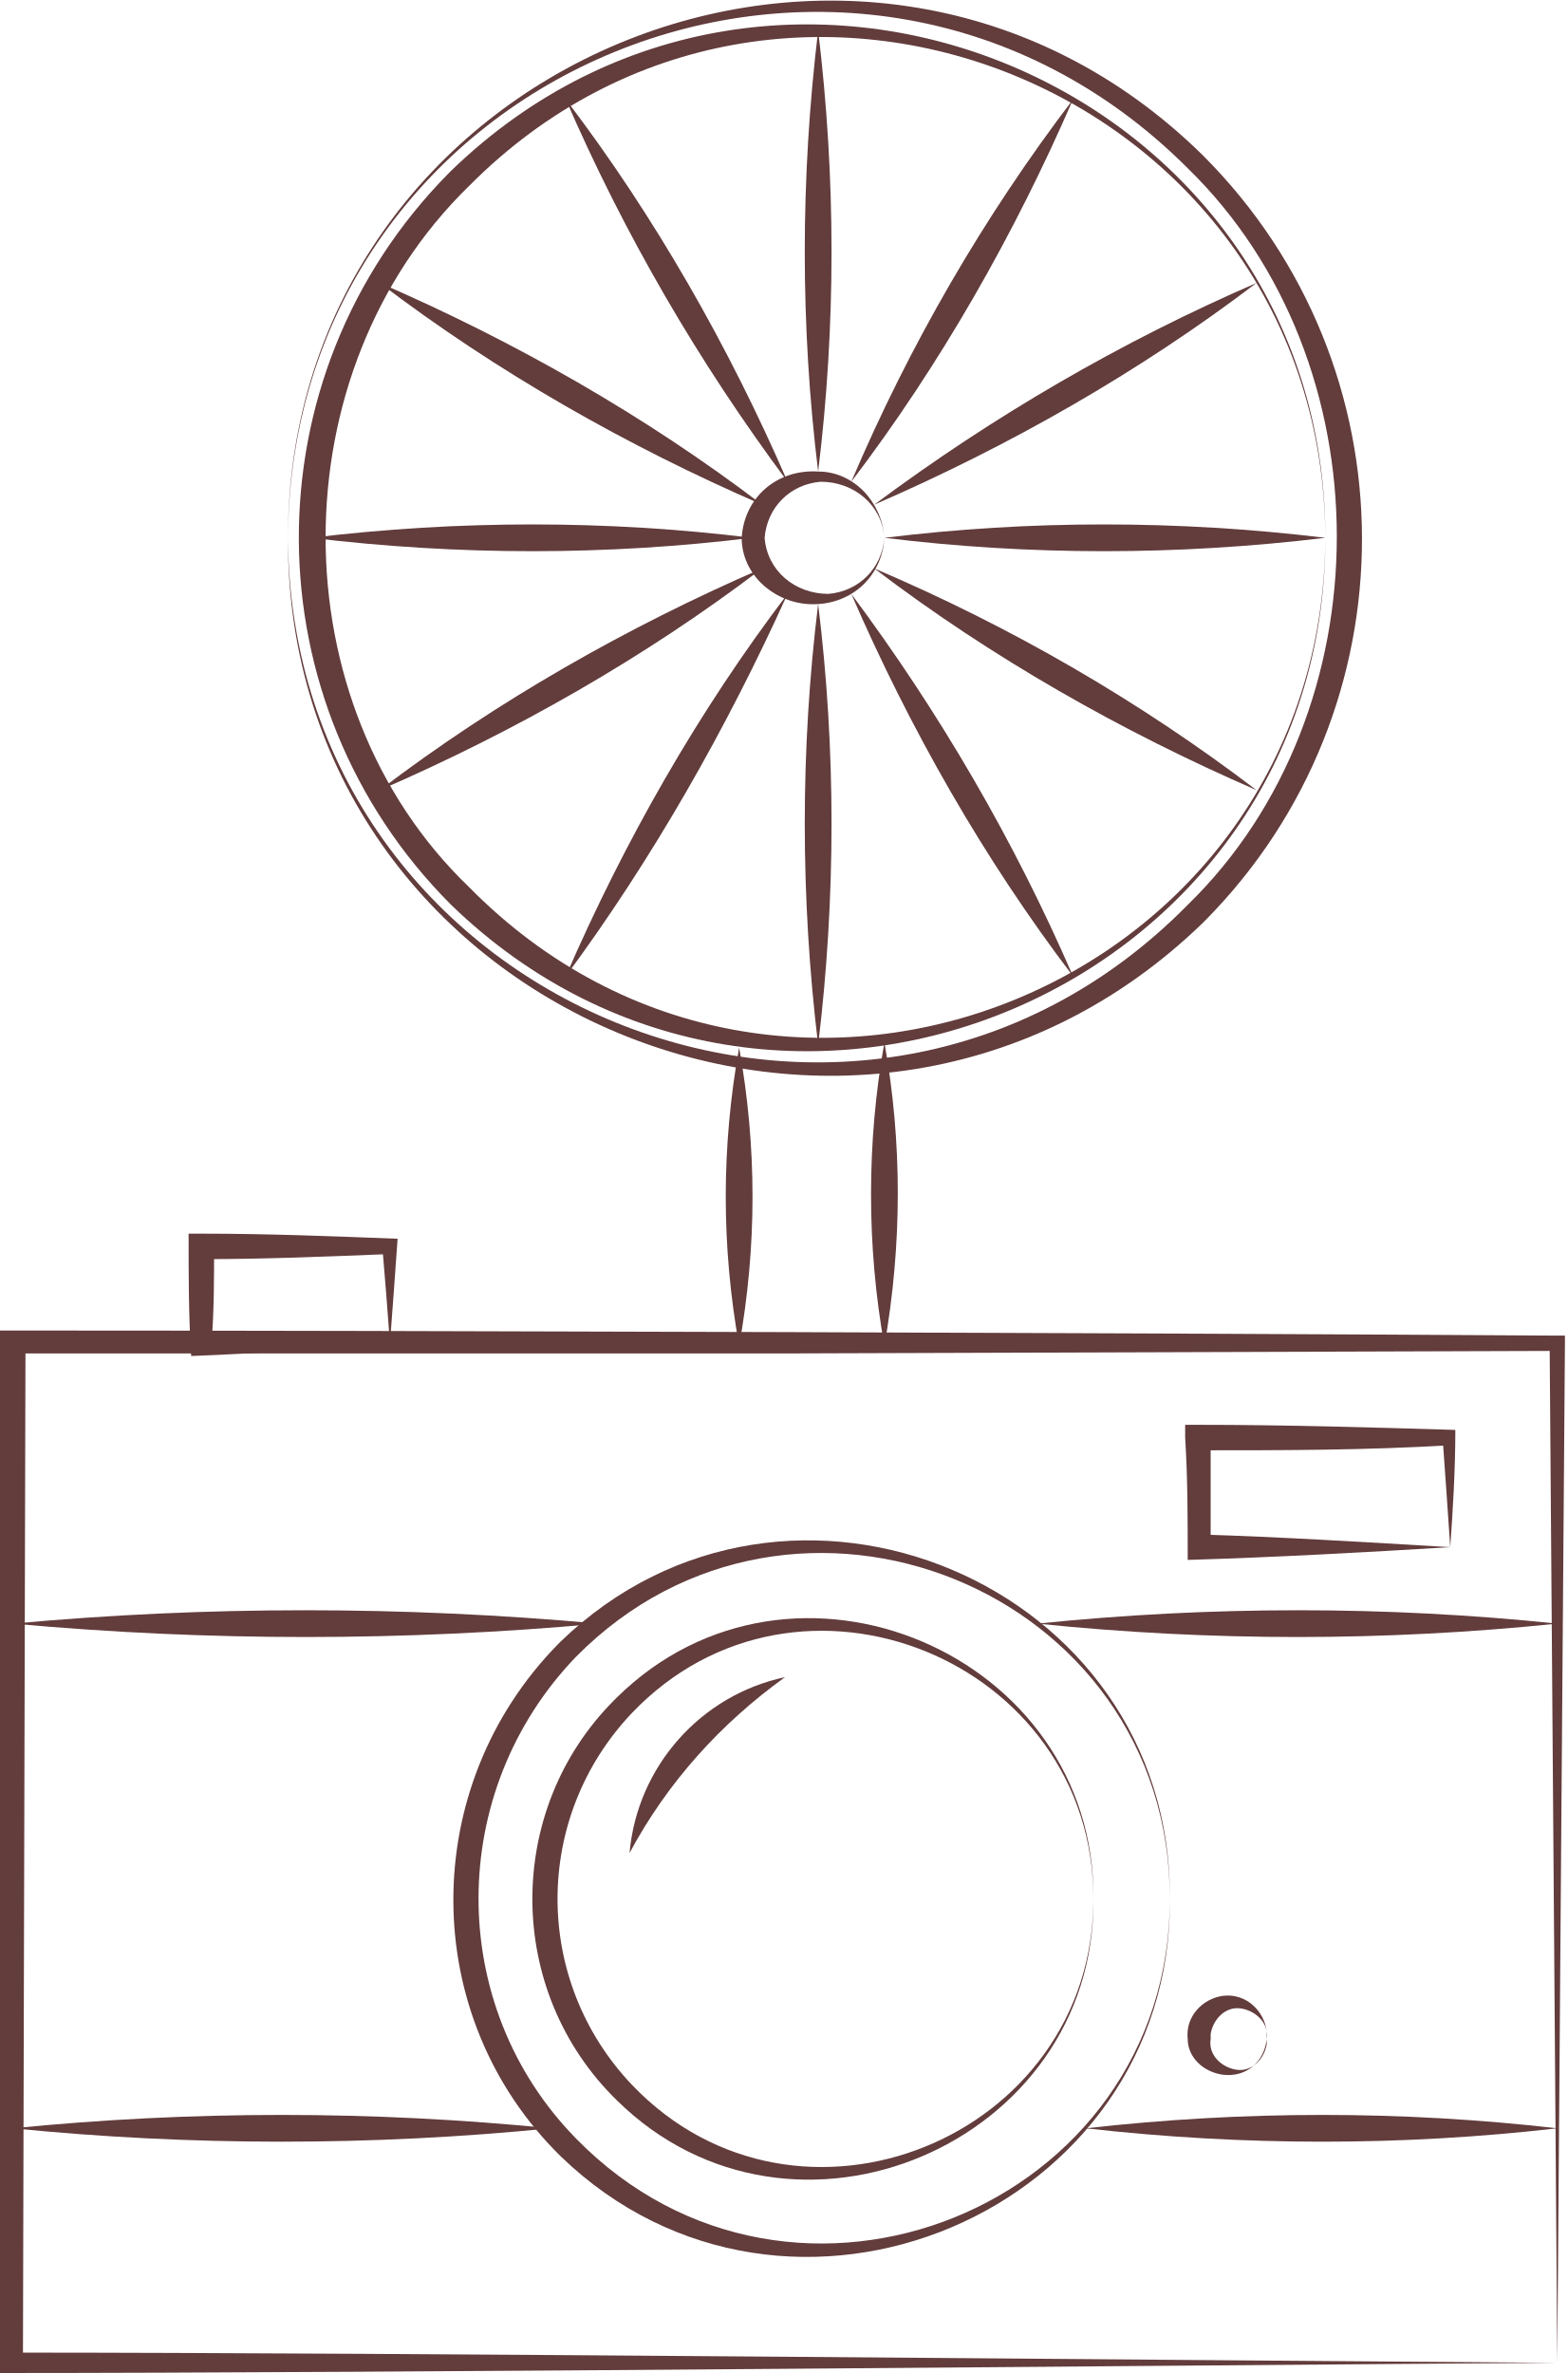
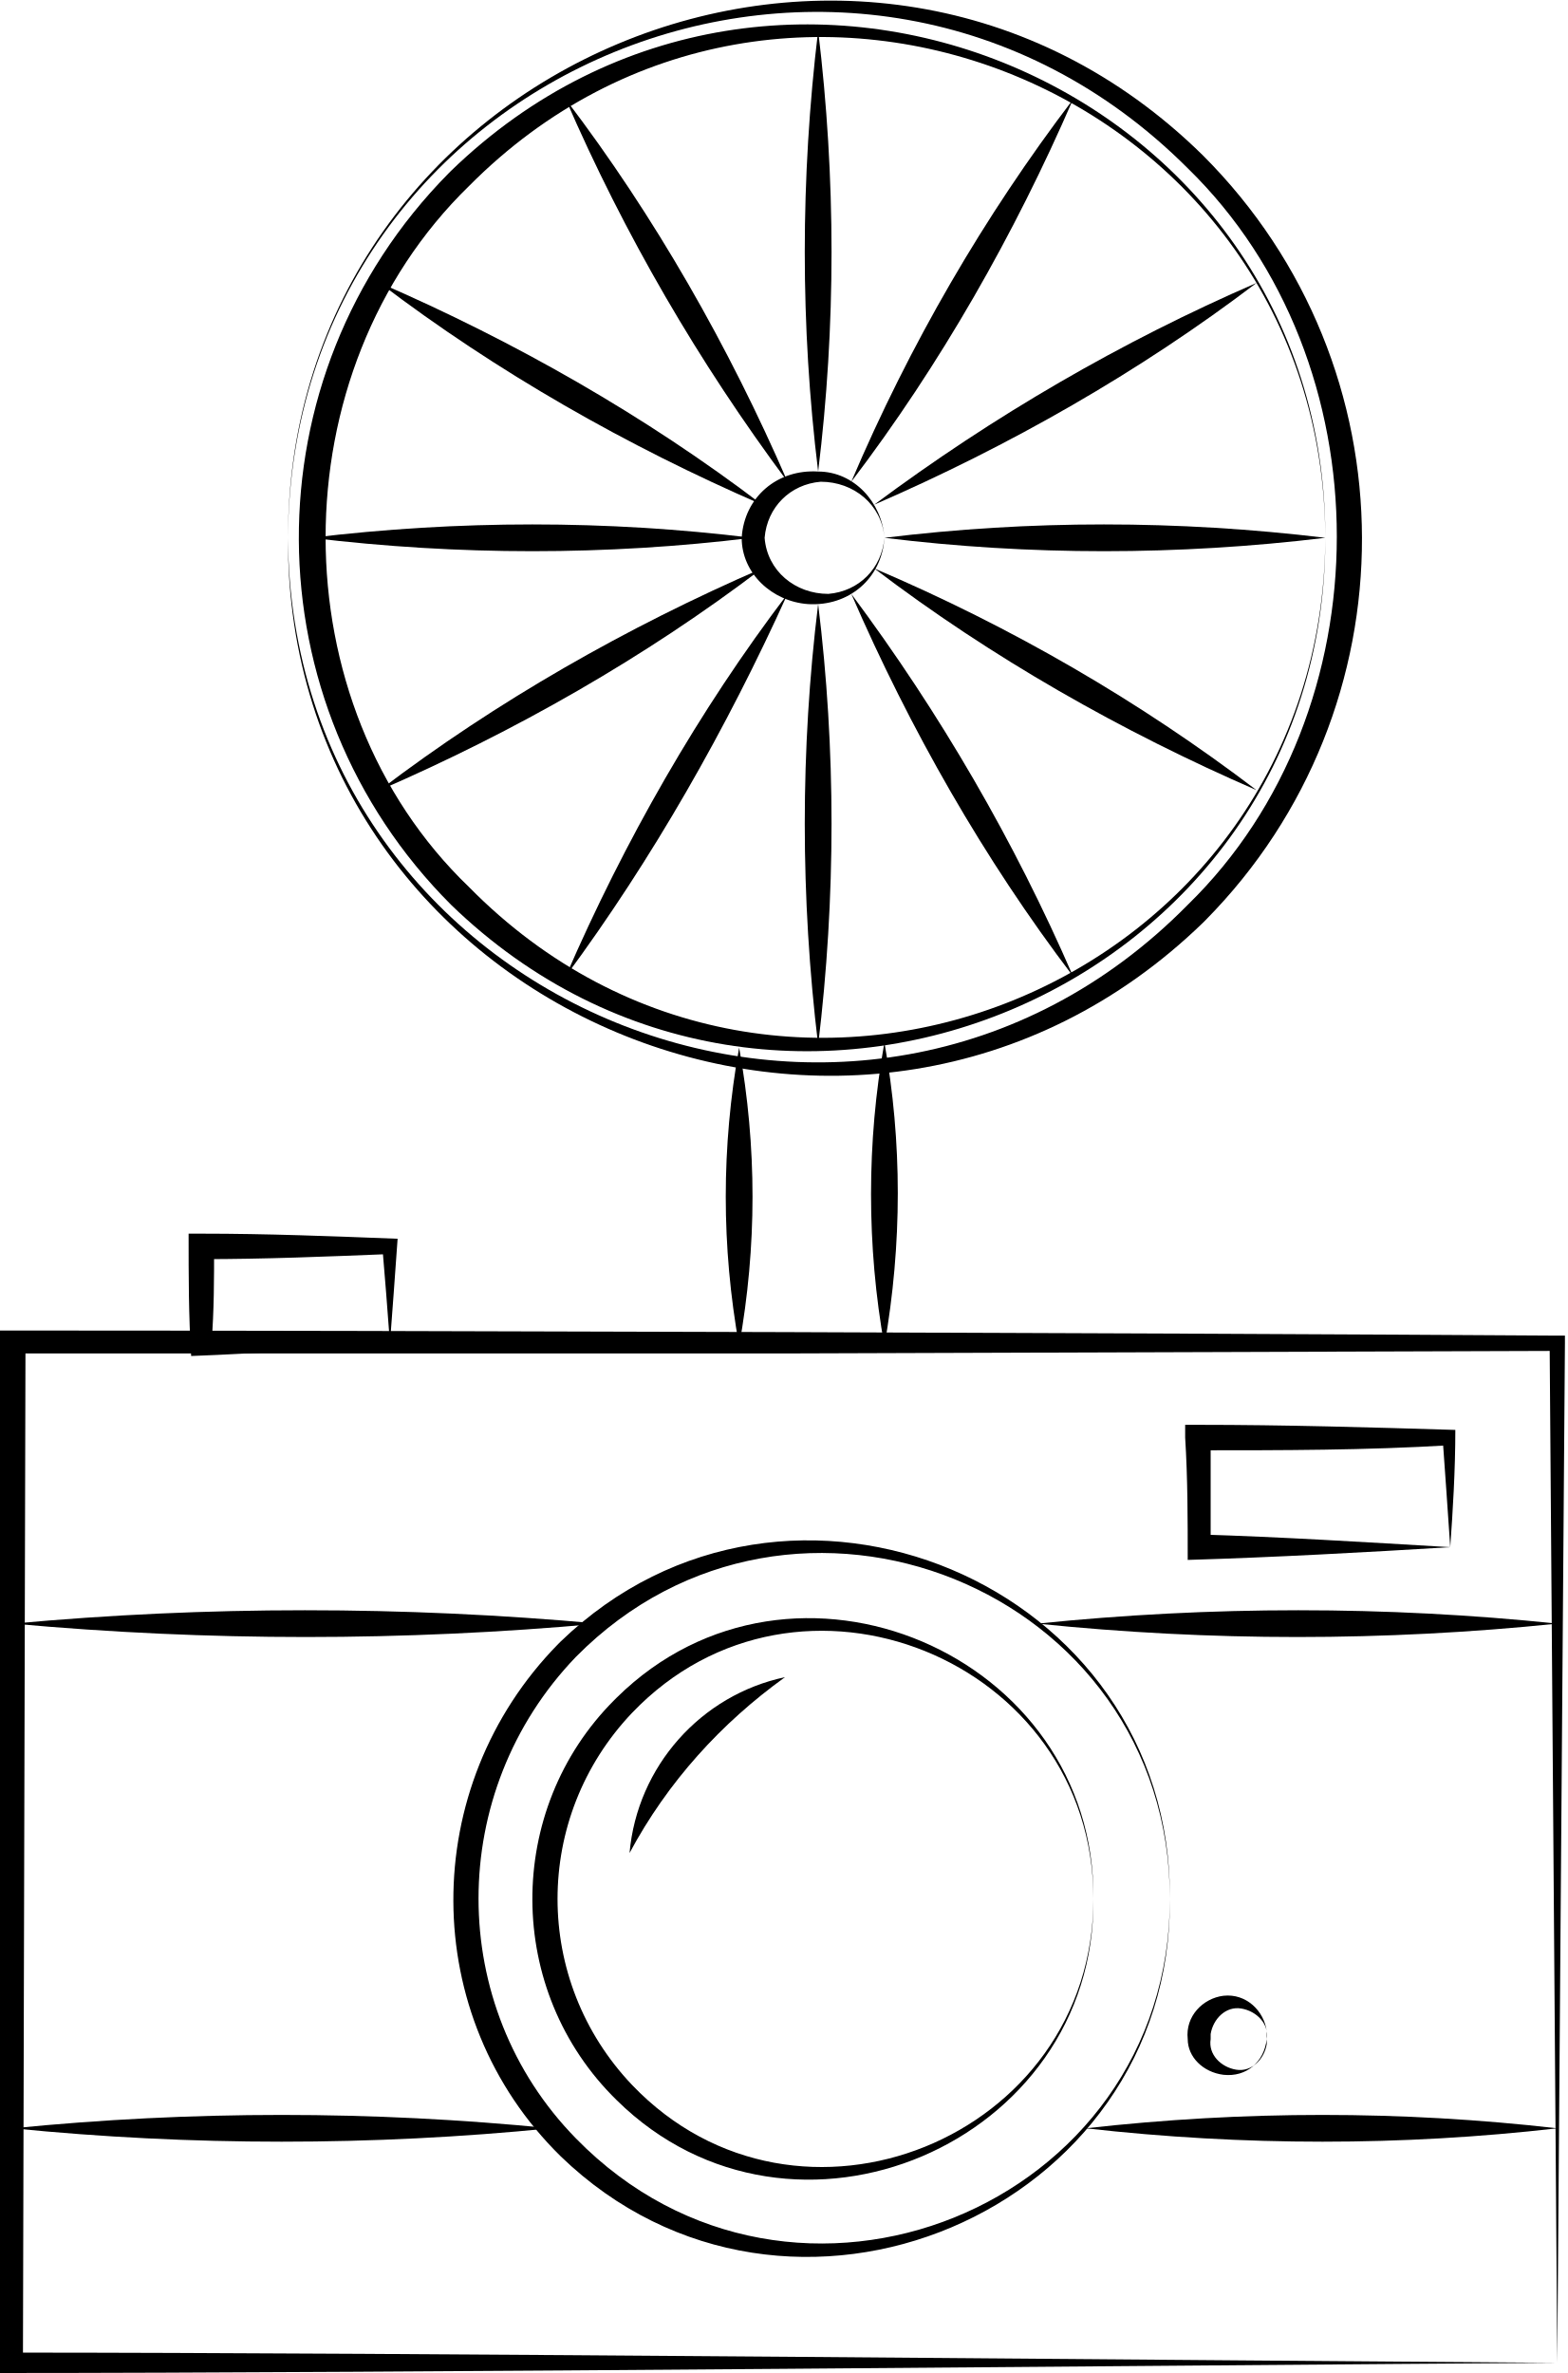
<svg xmlns="http://www.w3.org/2000/svg" version="1.1" id="Слой_1" x="0px" y="0px" viewBox="0 0 61.5 93.1" style="enable-background:new 0 0 61.5 93.1;" xml:space="preserve">
-   <style type="text/css">
- 	.st0{fill:#633C3C;}
- </style>
  <g id="Слой_2_00000088847778254228782620000004807067636496685996_">
    <g id="Слой_1-2">
-       <path class="st0" d="M61.1,92.7C45.8,92.8,15.4,93.1,0,93.1v-0.4v-40v-0.5h0.5c15.1,0,45.5,0.1,60.6,0.2h0.3v0.3L61.1,92.7    L61.1,92.7z M61.1,92.7l-0.3-40l0.3,0.3l-30.3,0.1H0.5L1,52.7l-0.1,40l-0.4-0.4C15.6,92.3,46,92.6,61.1,92.7z" />
-       <path class="st0" d="M45.9,74.5C46,86.8,30.9,93.2,22,84.6c-5.6-5.5-5.6-14.5-0.1-20.1l0.1-0.1C30.9,55.8,46,62.1,45.9,74.5    L45.9,74.5z M45.9,74.5c0-12.2-14.8-18.1-23.3-9.5c-5.1,5.3-5.1,13.7,0,18.9C31.1,92.6,45.9,86.6,45.9,74.5L45.9,74.5z" />
-       <path class="st0" d="M56.9,60.7c-3.3,0.2-6.9,0.4-10.3,0.5c0-1.6,0-3.2-0.1-4.8v-0.5H47c3.4,0,6.8,0.1,10.1,0.2    C57.1,57.7,57,59.3,56.9,60.7L56.9,60.7z M56.9,60.7c-0.1-1.5-0.2-2.9-0.3-4.3l0.3,0.3c-3.3,0.2-6.6,0.2-9.9,0.2l0.5-0.5    c0,1.4,0,2.9,0,4.3L47,60.2C50.3,60.3,53.5,60.5,56.9,60.7L56.9,60.7z" />
-       <path class="st0" d="M49.7,80c-0.1,0.9-0.8,1.5-1.7,1.4c-0.8-0.1-1.4-0.7-1.4-1.4c-0.1-0.9,0.6-1.6,1.4-1.7    c0.9-0.1,1.6,0.6,1.7,1.4C49.7,79.8,49.7,79.9,49.7,80z M49.7,80c0.1-0.6-0.4-1.1-1-1.2s-1.1,0.4-1.2,1c0,0.1,0,0.1,0,0.2    c-0.1,0.6,0.4,1.1,1,1.2s1.1-0.4,1.2-1C49.7,80.1,49.7,80.1,49.7,80z" />
-       <path class="st0" d="M61.1,63.7c-6.8,0.7-13.6,0.7-20.4,0C47.5,63,54.4,63,61.1,63.7z" />
-       <path class="st0" d="M42.6,83.5c6.2-0.7,12.4-0.7,18.5,0C55,84.2,48.8,84.2,42.6,83.5z" />
-       <path class="st0" d="M0.5,83.5c7-0.7,14.1-0.7,21.1,0C14.6,84.2,7.5,84.2,0.5,83.5z" />
-       <path class="st0" d="M23.5,63.7c-7.7,0.7-15.3,0.7-23,0C8.1,63,15.8,63,23.5,63.7z" />
-       <path class="st0" d="M42.9,74.5c0.1,9.6-11.8,14.7-18.7,7.9c-4.4-4.3-4.4-11.4-0.1-15.7l0.1-0.1C31.1,59.8,43,64.9,42.9,74.5z     M42.9,74.5c0-9.4-11.6-14.1-18.1-7.3c-3.9,4.1-3.9,10.5,0,14.6C31.3,88.6,42.9,83.9,42.9,74.5L42.9,74.5z" />
-       <path class="st0" d="M15.3,52.7c-2.4,0.2-5.1,0.4-7.8,0.5c-0.1-1.6-0.1-3.1-0.1-4.8h0.5c2.6,0,5.1,0.1,7.7,0.2    C15.5,50,15.4,51.4,15.3,52.7L15.3,52.7z M15.3,52.7c-0.1-1.4-0.2-2.6-0.3-3.8l0.3,0.3c-2.5,0.1-4.9,0.2-7.4,0.2l0.5-0.5    c0,1.3,0,2.5-0.1,3.8l-0.4-0.5C10.2,52.3,12.6,52.5,15.3,52.7z" />
-       <path class="st0" d="M30.8,65.8c-2.5,1.8-4.6,4.1-6.1,6.9C25,69.3,27.5,66.5,30.8,65.8z" />
-       <path class="st0" d="M34.7,52.8c-0.7-3.9-0.7-8,0-11.9C35.4,44.8,35.4,48.8,34.7,52.8z" />
-       <path class="st0" d="M29,41.1c0.7,3.9,0.7,7.8,0,11.7C28.3,48.9,28.3,45,29,41.1z" />
-       <path class="st0" d="M52,21.1c0,17.8-21.5,26.8-34.3,14.4c-7.9-7.9-8-20.7-0.1-28.7c0,0,0,0,0.1-0.1C30.5-5.7,52,3.3,52,21.1z     M52,21.1C51.9,3.5,30.7-5.1,18.4,7.3c-7.5,7.3-7.5,20.3,0,27.5C30.7,47.3,51.9,38.7,52,21.1z" />
-       <path class="st0" d="M34.7,21.1c-0.1,1.6-1.4,2.7-3,2.6c-1.4-0.1-2.6-1.2-2.6-2.6c0.1-1.6,1.4-2.7,3-2.6    C33.5,18.5,34.6,19.7,34.7,21.1z M34.7,21.1c-0.1-1.3-1.2-2.2-2.5-2.2c-1.2,0.1-2.1,1-2.2,2.2c0.1,1.3,1.2,2.2,2.5,2.2    C33.7,23.2,34.6,22.3,34.7,21.1z" />
-       <path class="st0" d="M32.1,1.2c0.7,5.8,0.7,11.6,0,17.3C31.4,12.8,31.4,7,32.1,1.2z" />
-       <path class="st0" d="M22.2,3.9c3.5,4.6,6.4,9.7,8.7,15C27.4,14.2,24.5,9.2,22.2,3.9z" />
-       <path class="st0" d="M14.9,11.1c5.3,2.3,10.4,5.2,15,8.7C24.6,17.5,19.5,14.6,14.9,11.1z" />
-       <path class="st0" d="M12.2,21.1c5.8-0.7,11.6-0.7,17.3,0C23.8,21.8,18,21.8,12.2,21.1z" />
-       <path class="st0" d="M14.9,31c4.6-3.5,9.7-6.4,15-8.7C25.3,25.8,20.2,28.7,14.9,31z" />
-       <path class="st0" d="M22.2,38.3c2.3-5.3,5.2-10.4,8.7-15C28.5,28.6,25.6,33.7,22.2,38.3z" />
-       <path class="st0" d="M32.1,41c-0.7-5.8-0.7-11.6,0-17.3C32.8,29.4,32.8,35.2,32.1,41z" />
-       <path class="st0" d="M42.1,38.3c-3.5-4.6-6.4-9.7-8.7-15C36.9,28,39.8,33,42.1,38.3z" />
-       <path class="st0" d="M49.3,31c-5.3-2.3-10.4-5.2-15-8.7C39.7,24.6,44.7,27.5,49.3,31z" />
-       <path class="st0" d="M52,21.1c-5.8,0.7-11.6,0.7-17.3,0C40.4,20.4,46.2,20.4,52,21.1z" />
-       <path class="st0" d="M49.3,11.1c-4.6,3.5-9.7,6.4-15,8.7C39,16.3,44,13.4,49.3,11.1z" />
-       <path class="st0" d="M42.1,3.9c-2.3,5.3-5.2,10.4-8.7,15C35.7,13.5,38.6,8.5,42.1,3.9z" />
-       <path class="st0" d="M11.3,21.1c0-18.6,22.6-28.1,35.9-15c8.3,8.3,8.3,21.7,0.1,30c0,0,0,0-0.1,0.1C33.8,49.2,11.2,39.7,11.3,21.1    L11.3,21.1z M11.3,21.1c0.1,18.4,22.4,27.5,35.3,14.4c7.8-7.6,7.8-21.3,0-28.9C33.6-6.4,11.4,2.6,11.3,21.1z" />
+       <path d="M61.1,92.7C45.8,92.8,15.4,93.1,0,93.1v-0.4v-40v-0.5h0.5c15.1,0,45.5,0.1,60.6,0.2h0.3v0.3L61.1,92.7L61.1,92.7z     M61.1,92.7l-0.3-40l0.3,0.3l-30.3,0.1H0.5L1,52.7l-0.1,40l-0.4-0.4C15.6,92.3,46,92.6,61.1,92.7z" />
+       <path d="M45.9,74.5C46,86.8,30.9,93.2,22,84.6c-5.6-5.5-5.6-14.5-0.1-20.1l0.1-0.1C30.9,55.8,46,62.1,45.9,74.5L45.9,74.5z     M45.9,74.5c0-12.2-14.8-18.1-23.3-9.5c-5.1,5.3-5.1,13.7,0,18.9C31.1,92.6,45.9,86.6,45.9,74.5L45.9,74.5z" />
+       <path d="M56.9,60.7c-3.3,0.2-6.9,0.4-10.3,0.5c0-1.6,0-3.2-0.1-4.8v-0.5H47c3.4,0,6.8,0.1,10.1,0.2C57.1,57.7,57,59.3,56.9,60.7    L56.9,60.7z M56.9,60.7c-0.1-1.5-0.2-2.9-0.3-4.3l0.3,0.3c-3.3,0.2-6.6,0.2-9.9,0.2l0.5-0.5c0,1.4,0,2.9,0,4.3L47,60.2    C50.3,60.3,53.5,60.5,56.9,60.7L56.9,60.7z" />
+       <path d="M49.7,80c-0.1,0.9-0.8,1.5-1.7,1.4c-0.8-0.1-1.4-0.7-1.4-1.4c-0.1-0.9,0.6-1.6,1.4-1.7c0.9-0.1,1.6,0.6,1.7,1.4    C49.7,79.8,49.7,79.9,49.7,80z M49.7,80c0.1-0.6-0.4-1.1-1-1.2s-1.1,0.4-1.2,1c0,0.1,0,0.1,0,0.2c-0.1,0.6,0.4,1.1,1,1.2    s1.1-0.4,1.2-1C49.7,80.1,49.7,80.1,49.7,80z" />
+       <path d="M61.1,63.7c-6.8,0.7-13.6,0.7-20.4,0C47.5,63,54.4,63,61.1,63.7z" />
+       <path d="M42.6,83.5c6.2-0.7,12.4-0.7,18.5,0C55,84.2,48.8,84.2,42.6,83.5z" />
+       <path d="M0.5,83.5c7-0.7,14.1-0.7,21.1,0C14.6,84.2,7.5,84.2,0.5,83.5z" />
+       <path d="M23.5,63.7c-7.7,0.7-15.3,0.7-23,0C8.1,63,15.8,63,23.5,63.7z" />
+       <path d="M42.9,74.5c0.1,9.6-11.8,14.7-18.7,7.9c-4.4-4.3-4.4-11.4-0.1-15.7l0.1-0.1C31.1,59.8,43,64.9,42.9,74.5z M42.9,74.5    c0-9.4-11.6-14.1-18.1-7.3c-3.9,4.1-3.9,10.5,0,14.6C31.3,88.6,42.9,83.9,42.9,74.5L42.9,74.5z" />
+       <path d="M15.3,52.7c-2.4,0.2-5.1,0.4-7.8,0.5c-0.1-1.6-0.1-3.1-0.1-4.8h0.5c2.6,0,5.1,0.1,7.7,0.2C15.5,50,15.4,51.4,15.3,52.7    L15.3,52.7z M15.3,52.7c-0.1-1.4-0.2-2.6-0.3-3.8l0.3,0.3c-2.5,0.1-4.9,0.2-7.4,0.2l0.5-0.5c0,1.3,0,2.5-0.1,3.8l-0.4-0.5    C10.2,52.3,12.6,52.5,15.3,52.7z" />
+       <path d="M30.8,65.8c-2.5,1.8-4.6,4.1-6.1,6.9C25,69.3,27.5,66.5,30.8,65.8z" />
+       <path d="M34.7,52.8c-0.7-3.9-0.7-8,0-11.9C35.4,44.8,35.4,48.8,34.7,52.8z" />
+       <path d="M29,41.1c0.7,3.9,0.7,7.8,0,11.7C28.3,48.9,28.3,45,29,41.1z" />
+       <path d="M52,21.1c0,17.8-21.5,26.8-34.3,14.4c-7.9-7.9-8-20.7-0.1-28.7c0,0,0,0,0.1-0.1C30.5-5.7,52,3.3,52,21.1z M52,21.1    C51.9,3.5,30.7-5.1,18.4,7.3c-7.5,7.3-7.5,20.3,0,27.5C30.7,47.3,51.9,38.7,52,21.1z" />
+       <path d="M34.7,21.1c-0.1,1.6-1.4,2.7-3,2.6c-1.4-0.1-2.6-1.2-2.6-2.6c0.1-1.6,1.4-2.7,3-2.6C33.5,18.5,34.6,19.7,34.7,21.1z     M34.7,21.1c-0.1-1.3-1.2-2.2-2.5-2.2c-1.2,0.1-2.1,1-2.2,2.2c0.1,1.3,1.2,2.2,2.5,2.2C33.7,23.2,34.6,22.3,34.7,21.1z" />
+       <path d="M32.1,1.2c0.7,5.8,0.7,11.6,0,17.3C31.4,12.8,31.4,7,32.1,1.2z" />
+       <path d="M22.2,3.9c3.5,4.6,6.4,9.7,8.7,15C27.4,14.2,24.5,9.2,22.2,3.9z" />
+       <path d="M14.9,11.1c5.3,2.3,10.4,5.2,15,8.7C24.6,17.5,19.5,14.6,14.9,11.1z" />
+       <path d="M12.2,21.1c5.8-0.7,11.6-0.7,17.3,0C23.8,21.8,18,21.8,12.2,21.1z" />
+       <path d="M14.9,31c4.6-3.5,9.7-6.4,15-8.7C25.3,25.8,20.2,28.7,14.9,31z" />
+       <path d="M22.2,38.3c2.3-5.3,5.2-10.4,8.7-15C28.5,28.6,25.6,33.7,22.2,38.3z" />
+       <path d="M32.1,41c-0.7-5.8-0.7-11.6,0-17.3C32.8,29.4,32.8,35.2,32.1,41z" />
+       <path d="M42.1,38.3c-3.5-4.6-6.4-9.7-8.7-15C36.9,28,39.8,33,42.1,38.3z" />
+       <path d="M49.3,31c-5.3-2.3-10.4-5.2-15-8.7C39.7,24.6,44.7,27.5,49.3,31z" />
+       <path d="M52,21.1c-5.8,0.7-11.6,0.7-17.3,0C40.4,20.4,46.2,20.4,52,21.1z" />
+       <path d="M49.3,11.1c-4.6,3.5-9.7,6.4-15,8.7C39,16.3,44,13.4,49.3,11.1z" />
+       <path d="M42.1,3.9c-2.3,5.3-5.2,10.4-8.7,15C35.7,13.5,38.6,8.5,42.1,3.9z" />
+       <path d="M11.3,21.1c0-18.6,22.6-28.1,35.9-15c8.3,8.3,8.3,21.7,0.1,30c0,0,0,0-0.1,0.1C33.8,49.2,11.2,39.7,11.3,21.1L11.3,21.1z     M11.3,21.1c0.1,18.4,22.4,27.5,35.3,14.4c7.8-7.6,7.8-21.3,0-28.9C33.6-6.4,11.4,2.6,11.3,21.1z" />
    </g>
  </g>
</svg>
